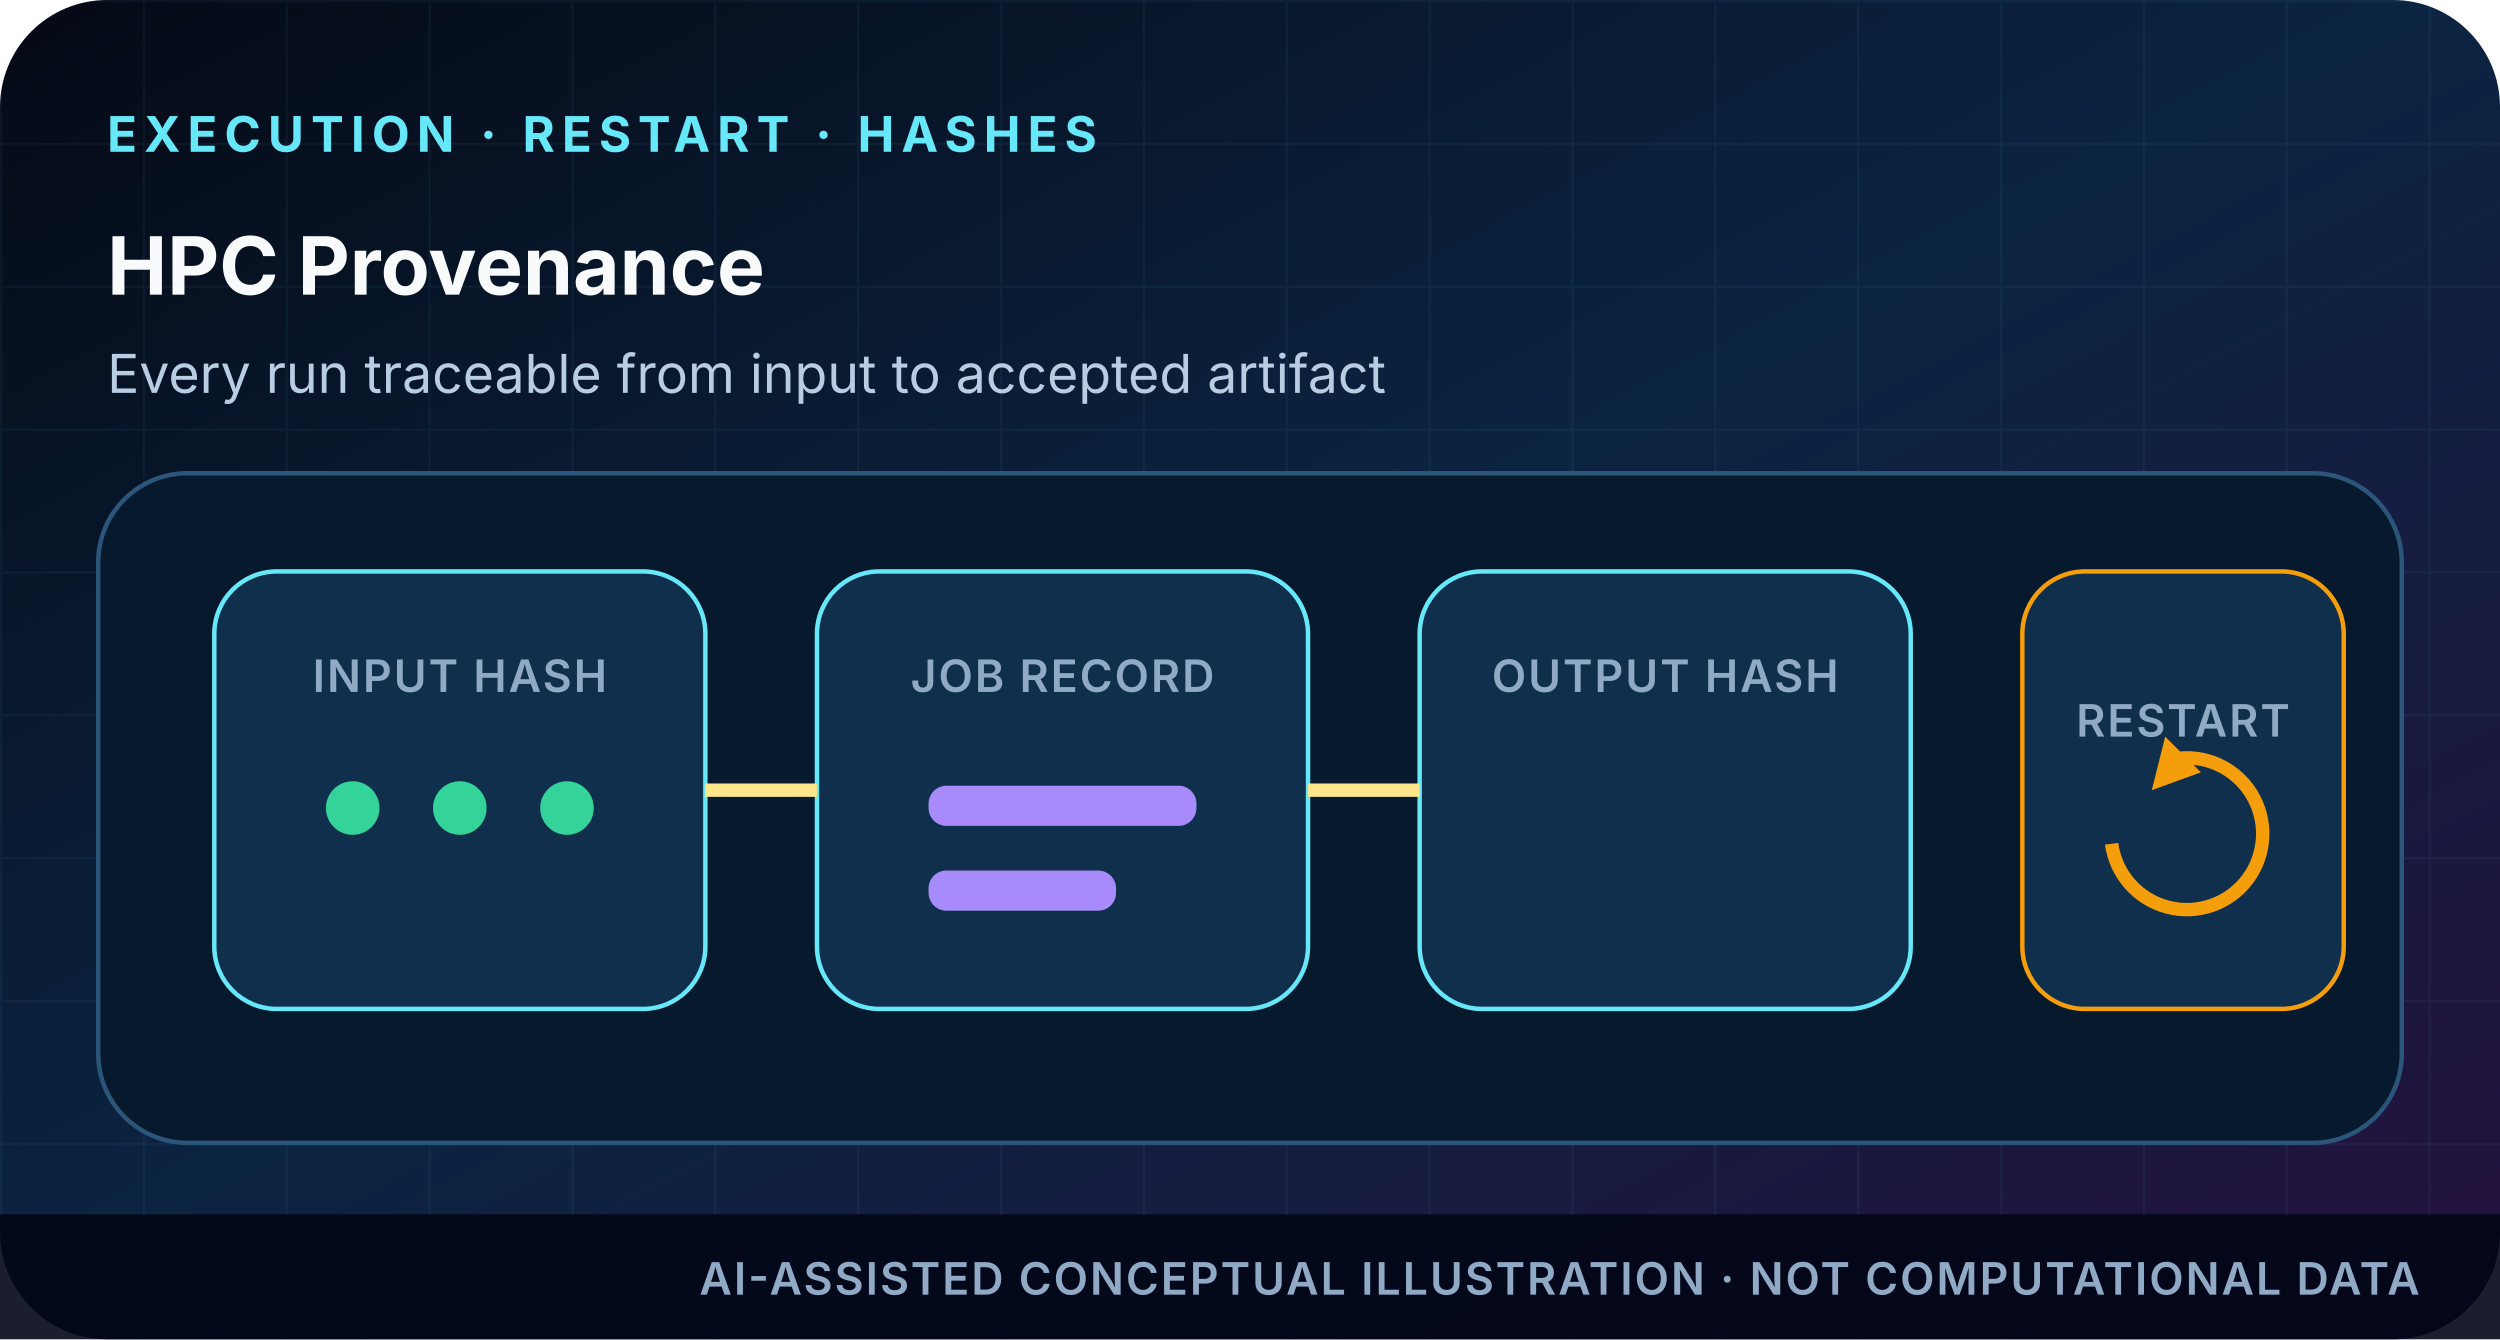
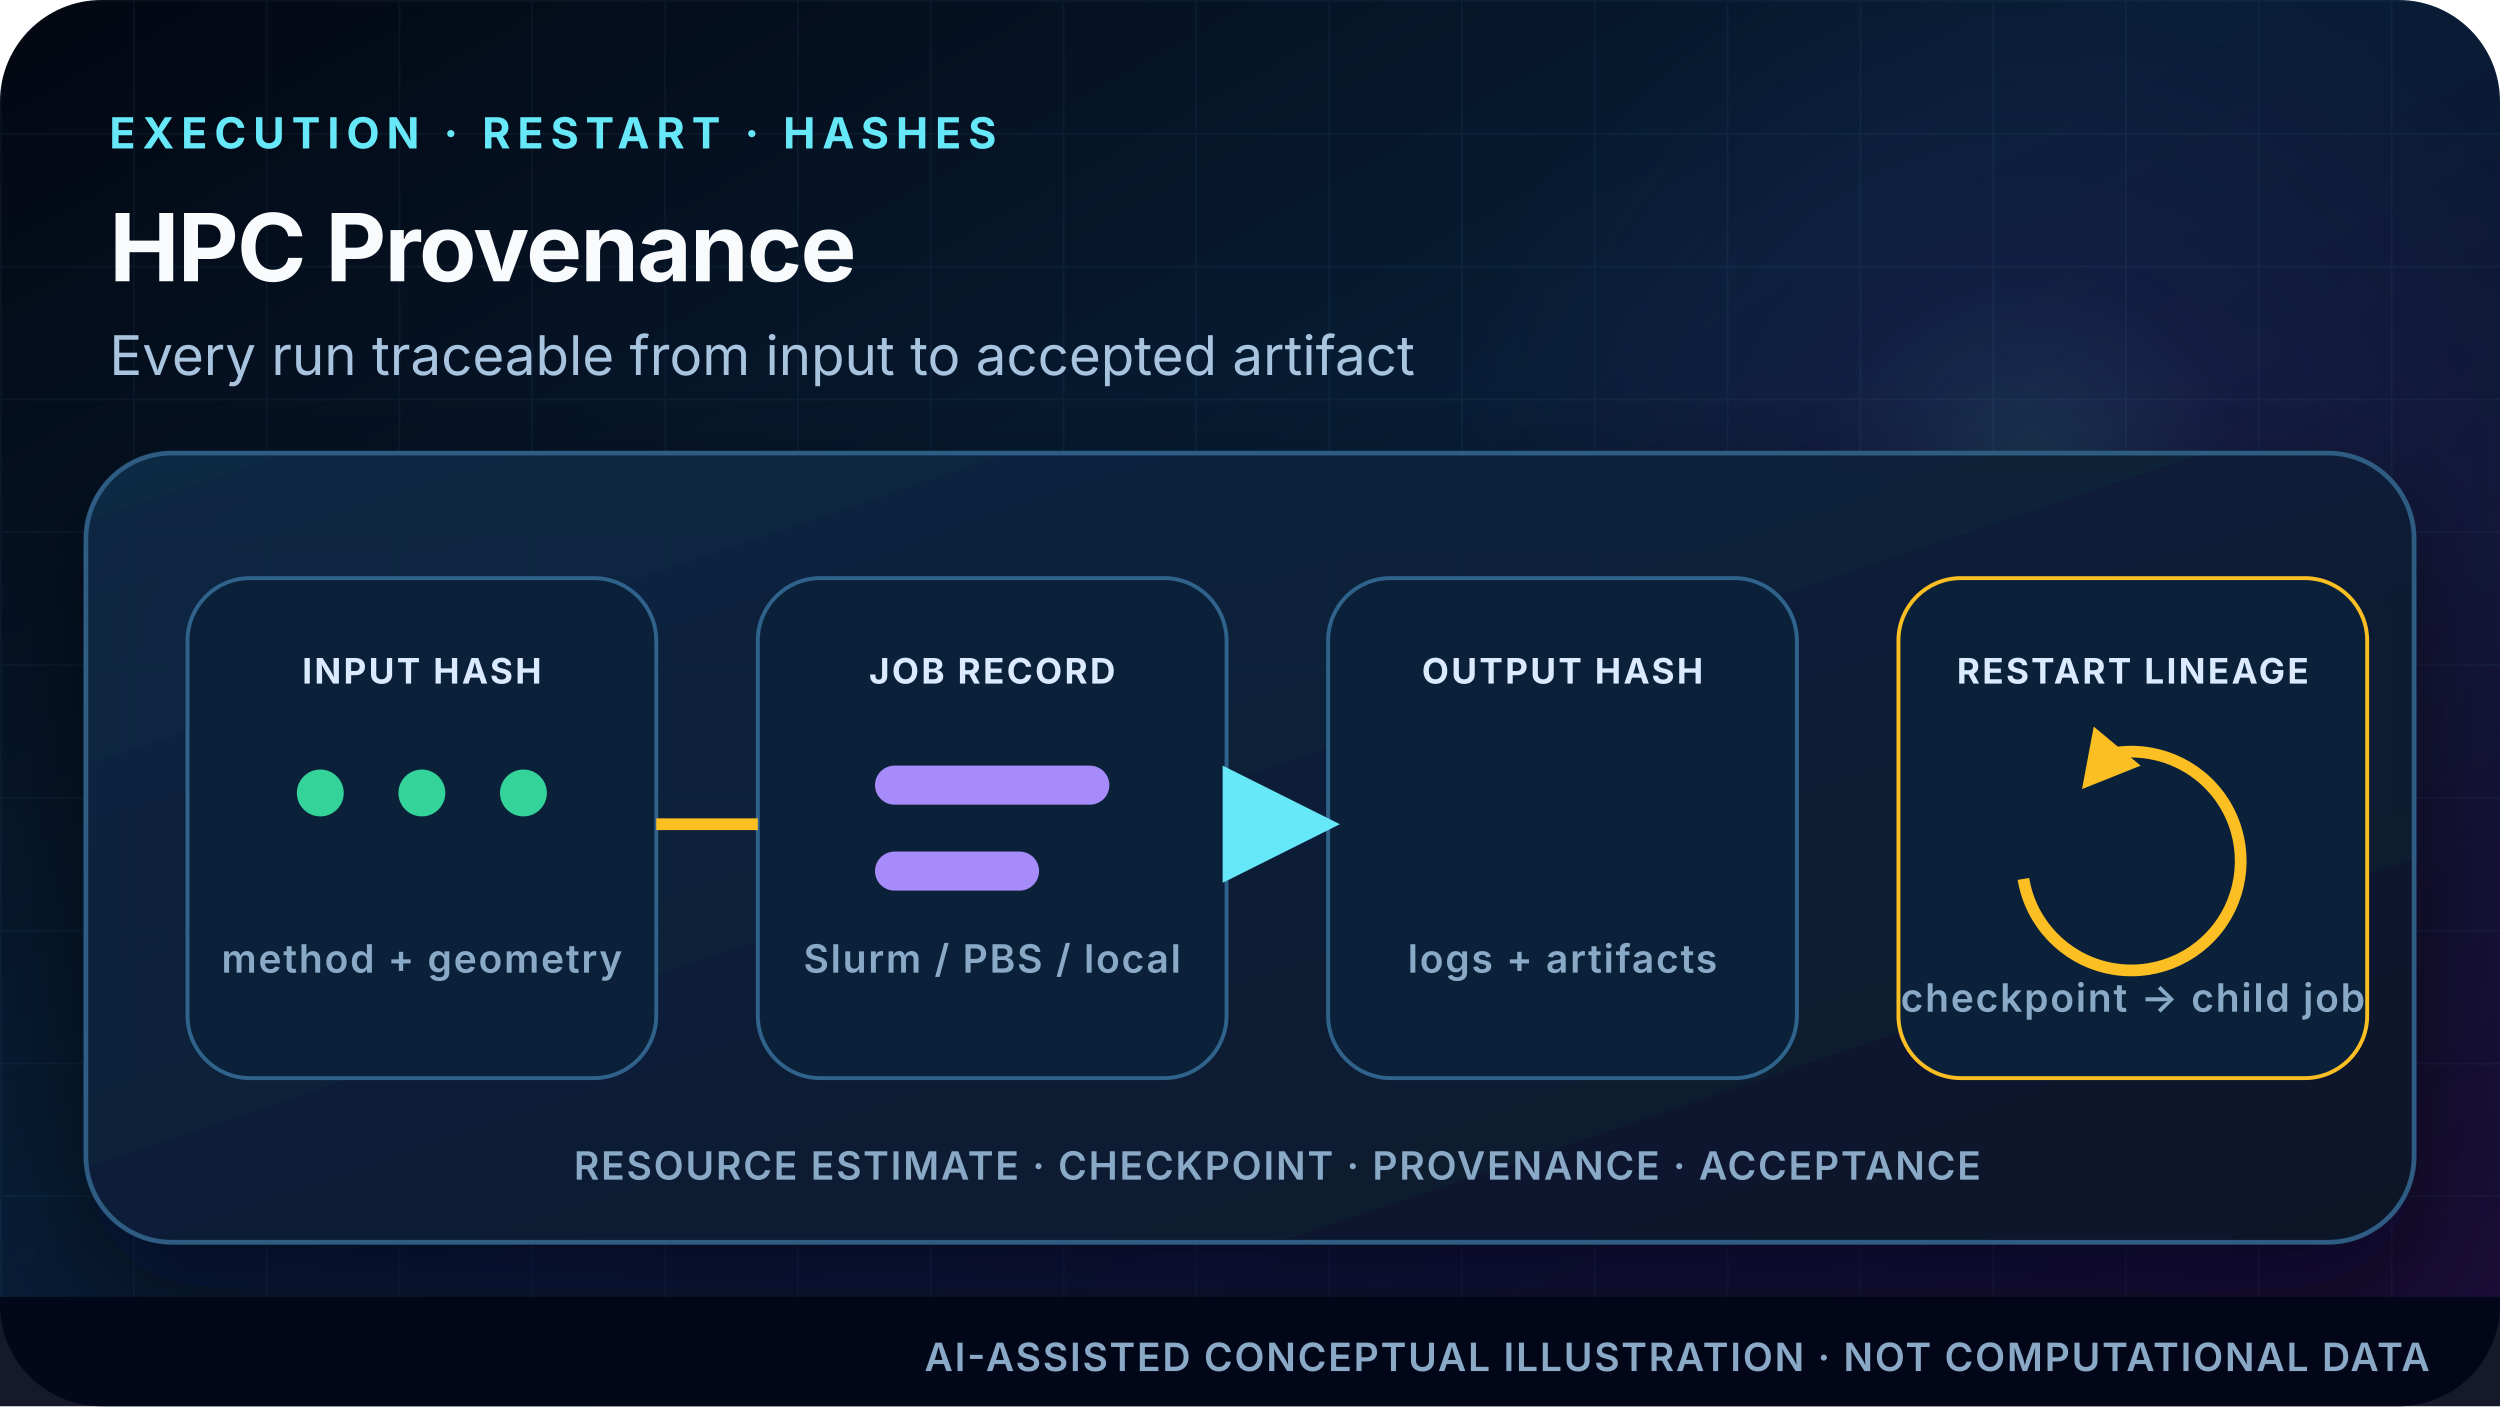
- <svg xmlns="http://www.w3.org/2000/svg" width="560" height="300" viewBox="0 0 560 300" role="img" aria-label="AI-assisted conceptual illustration; not computational data">
+ <svg xmlns="http://www.w3.org/2000/svg" width="640" height="360" viewBox="0 0 640 360" role="img" aria-label="AI-assisted conceptual illustration; not computational data">
  <defs>
    <linearGradient id="bg" x1="0" y1="0" x2="1" y2="1">
-       <stop stop-color="#050914" />
-       <stop offset=".48" stop-color="#0b2442" />
-       <stop offset="1" stop-color="#24113e" />
+       <stop stop-color="#030711" />
+       <stop offset=".44" stop-color="#071d35" />
+       <stop offset="1" stop-color="#1b0b35" />
    </linearGradient>
-     <linearGradient id="cyan" x1="0" x2="1">
-       <stop stop-color="#67e8f9" />
-       <stop offset="1" stop-color="#38bdf8" />
+     <linearGradient id="panel" x1="0" y1="0" x2="1" y2="1">
+       <stop stop-color="#0e2946" stop-opacity=".96" />
+       <stop offset="1" stop-color="#0a1427" stop-opacity=".98" />
    </linearGradient>
-     <linearGradient id="violet" x1="0" x2="1">
-       <stop stop-color="#c4b5fd" />
-       <stop offset="1" stop-color="#8b5cf6" />
+     <linearGradient id="cyan" x1="0" y1="0" x2="1" y2="1">
+       <stop stop-color="#a5f3fc" />
+       <stop offset=".48" stop-color="#22d3ee" />
+       <stop offset="1" stop-color="#0284c7" />
    </linearGradient>
-     <linearGradient id="gold" x1="0" x2="1">
-       <stop stop-color="#fde68a" />
-       <stop offset="1" stop-color="#f59e0b" />
+     <linearGradient id="violet" x1="0" y1="0" x2="1" y2="1">
+       <stop stop-color="#ddd6fe" />
+       <stop offset=".5" stop-color="#a78bfa" />
+       <stop offset="1" stop-color="#6d28d9" />
    </linearGradient>
-     <radialGradient id="orb">
-       <stop stop-color="#67e8f9" stop-opacity=".92" />
-       <stop offset=".45" stop-color="#8b5cf6" stop-opacity=".55" />
+     <linearGradient id="amber" x1="0" y1="0" x2="1" y2="1">
+       <stop stop-color="#fef3c7" />
+       <stop offset=".5" stop-color="#fbbf24" />
+       <stop offset="1" stop-color="#d97706" />
+     </linearGradient>
+     <linearGradient id="emerald" x1="0" y1="0" x2="1" y2="1">
+       <stop stop-color="#d1fae5" />
+       <stop offset=".5" stop-color="#34d399" />
+       <stop offset="1" stop-color="#059669" />
+     </linearGradient>
+     <linearGradient id="rose" x1="0" y1="0" x2="1" y2="1">
+       <stop stop-color="#ffe4e6" />
+       <stop offset=".5" stop-color="#fb7185" />
+       <stop offset="1" stop-color="#be123c" />
+     </linearGradient>
+     <radialGradient id="halo">
+       <stop stop-color="#67e8f9" stop-opacity=".7" />
+       <stop offset=".38" stop-color="#8b5cf6" stop-opacity=".28" />
      <stop offset="1" stop-color="#8b5cf6" stop-opacity="0" />
    </radialGradient>
-     <filter id="glow" x="-60%" y="-60%" width="220%" height="220%">
+     <pattern id="grid" width="34" height="34" patternUnits="userSpaceOnUse">
+       <path d="M34 0H0V34" fill="none" stroke="#7dd3fc" stroke-opacity=".045" stroke-width="1" />
+     </pattern>
+     <filter id="glow" x="-80%" y="-80%" width="260%" height="260%">
      <feGaussianBlur stdDeviation="7" result="b" />
      <feMerge>
        <feMergeNode in="b" />
        <feMergeNode in="SourceGraphic" />
      </feMerge>
    </filter>
-     <filter id="shadow" x="-30%" y="-30%" width="160%" height="160%">
-       <feDropShadow dx="0" dy="10" stdDeviation="12" flood-color="#020617" flood-opacity=".42" />
+     <filter id="soft" x="-40%" y="-40%" width="180%" height="180%">
+       <feGaussianBlur stdDeviation="18" />
    </filter>
-     <pattern id="grid" width="32" height="32" patternUnits="userSpaceOnUse">
-       <path d="M32 0H0V32" fill="none" stroke="#7dd3fc" stroke-opacity=".055" />
-     </pattern>
+     <filter id="shadow" x="-40%" y="-40%" width="180%" height="180%">
+       <feDropShadow dx="0" dy="12" stdDeviation="14" flood-color="#020617" flood-opacity=".55" />
+     </filter>
+     <marker id="arrow" markerWidth="10" markerHeight="10" refX="9" refY="5" orient="auto">
+       <path d="M0 0L10 5L0 10Z" fill="#67e8f9" />
+     </marker>
    <style>
-     .title{font:700 34px Inter,Arial,sans-serif;fill:#f8fafc;letter-spacing:-.7px}
-     .sub{font:400 15px Inter,Arial,sans-serif;fill:#a8c7e8}
-     .kicker{font:700 11px Inter,Arial,sans-serif;fill:#67e8f9;letter-spacing:1.6px}
-     .h{font:700 18px Inter,Arial,sans-serif;fill:#f8fafc}
-     .b{font:400 12px Inter,Arial,sans-serif;fill:#b8cce2}
-     .tiny{font:600 10px Inter,Arial,sans-serif;fill:#90aac5;letter-spacing:.45px}
-     .pill{fill:#0b1f36;stroke:#2f5d85;stroke-width:1}
-   </style>
+ .t{font-family:Inter,Segoe UI,Arial,sans-serif}.k{font-family:Inter,Segoe UI,Arial,sans-serif;font-weight:700;font-size:11px;fill:#67e8f9;letter-spacing:1.8px}.h1{font-family:Inter,Segoe UI,Arial,sans-serif;font-weight:700;font-size:42px;fill:#f8fafc;letter-spacing:-1px}.h2{font-family:Inter,Segoe UI,Arial,sans-serif;font-weight:700;font-size:24px;fill:#f8fafc;letter-spacing:-.4px}.s{font-family:Inter,Segoe UI,Arial,sans-serif;font-weight:400;font-size:14px;fill:#a9c4df}.b{font-family:Inter,Segoe UI,Arial,sans-serif;font-weight:500;font-size:12px;fill:#c7d9eb}.m{font-family:Inter,Segoe UI,Arial,sans-serif;font-weight:600;font-size:10px;fill:#89a9c7;letter-spacing:.45px}.n{font-family:Inter,Segoe UI,Arial,sans-serif;font-weight:700;font-size:9px;fill:#dbeafe;letter-spacing:.6px}.glass{fill:url(#panel);stroke:#2d5b82;stroke-width:1.2}.chip{fill:#0a2139;stroke:#2f638c;stroke-width:1}.hair{stroke:#4e789a;stroke-width:1}.axis{stroke:#3d607f;stroke-width:1}.dim{fill:#7e9bb8}.white{fill:#f8fafc}
+ </style>
  </defs>
-   <rect width="560" height="300" rx="24" fill="url(#bg)" />
-   <rect width="560" height="300" rx="24" fill="url(#grid)" />
-   <text x="24" y="34" class="kicker">EXECUTION · RESTART · HASHES</text>
-   <text x="24" y="66" class="h" font-size="23">HPC Provenance</text>
-   <text x="24" y="88" class="b">Every run traceable from input to accepted artifact</text>
-   <rect x="22" y="106" width="516" height="150" rx="20" fill="#07192d" stroke="#2c557a" />
-   <g transform="translate(48 128)">
-     <g fill="#102f4c" stroke="#67e8f9">
-       <rect x="0" y="0" width="110" height="98" rx="14" />
-       <rect x="135" y="0" width="110" height="98" rx="14" />
-       <rect x="270" y="0" width="110" height="98" rx="14" />
+   <rect width="640" height="360" rx="26" fill="url(#bg)" />
+   <rect width="640" height="360" rx="26" fill="url(#grid)" />
+   <circle cx="520" cy="125" r="150" fill="url(#halo)" opacity=".22" />
+   <text x="28" y="38" class="k">EXECUTION · RESTART · HASHES</text>
+   <text x="28" y="72" class="h2" font-size="27">HPC Provenance</text>
+   <text x="28" y="96" class="s">Every run traceable from input to accepted artifact</text>
+   <rect x="22" y="116" width="596" height="202" rx="22" class="glass" filter="url(#shadow)" />
+   <g transform="translate(48 148)">
+     <g fill="#0a2139" stroke="#2f638c">
+       <rect x="0" y="0" width="120" height="128" rx="16" />
+       <rect x="146" y="0" width="120" height="128" rx="16" />
+       <rect x="292" y="0" width="120" height="128" rx="16" />
    </g>
-     <g class="tiny">
-       <text x="55" y="27" text-anchor="middle">INPUT HASH</text>
-       <text x="190" y="27" text-anchor="middle">JOB RECORD</text>
-       <text x="325" y="27" text-anchor="middle">OUTPUT HASH</text>
+     <g class="n" text-anchor="middle">
+       <text x="60" y="27">INPUT HASH</text>
+       <text x="206" y="27">JOB RECORD</text>
+       <text x="352" y="27">OUTPUT HASH</text>
    </g>
    <g fill="#34d399">
-       <circle cx="31" cy="53" r="6" />
-       <circle cx="55" cy="53" r="6" />
-       <circle cx="79" cy="53" r="6" />
+       <circle cx="34" cy="55" r="6" />
+       <circle cx="60" cy="55" r="6" />
+       <circle cx="86" cy="55" r="6" />
    </g>
    <g fill="#a78bfa">
-       <rect x="160" y="48" width="60" height="9" rx="4" />
-       <rect x="160" y="67" width="42" height="9" rx="4" />
+       <rect x="176" y="48" width="60" height="10" rx="5" />
+       <rect x="176" y="70" width="42" height="10" rx="5" />
    </g>
-     <path d="M110 49H135M245 49H270" stroke="#fde68a" stroke-width="3" />
-     <rect x="405" y="0" width="72" height="98" rx="14" fill="#102f4c" stroke="#f59e0b" />
-     <text x="441" y="37" text-anchor="middle" class="tiny">RESTART</text>
-     <path d="M425 61a17 17 0 1 0 14-19" fill="none" stroke="#f59e0b" stroke-width="3" />
-     <path d="M437 37l8 8-11 4" fill="#f59e0b" />
+     <path d="M120 63H146M266 63H292" stroke="#fbbf24" stroke-width="3" marker-end="url(#arrow)" />
+     <g class="m" text-anchor="middle">
+       <text x="60" y="101">method + geometry</text>
+       <text x="206" y="101">Slurm / PBS / local</text>
+       <text x="352" y="101">logs + artifacts</text>
+     </g>
+     <rect x="438" y="0" width="120" height="128" rx="16" fill="#0a2139" stroke="#fbbf24" />
+     <text x="498" y="27" text-anchor="middle" class="n">RESTART LINEAGE</text>
+     <path d="M470 77a28 28 0 1 0 22-32" fill="none" stroke="#fbbf24" stroke-width="3" />
+     <path d="M488 38l12 10-15 6" fill="#fbbf24" />
+     <text x="498" y="111" text-anchor="middle" class="m">checkpoint → child job</text>
+     <text x="279" y="154" text-anchor="middle" class="m">RESOURCE ESTIMATE · CHECKPOINT · PROVENANCE · ACCEPTANCE</text>
  </g>
-   <rect x="0" y="272" width="560" height="28" fill="#020617" fill-opacity=".9" />
-   <text x="542" y="290" text-anchor="end" class="tiny" fill="#7dd3fc">AI-ASSISTED CONCEPTUAL ILLUSTRATION · NOT COMPUTATIONAL DATA</text>
+   <rect x="0" y="332" width="640" height="28" fill="#020617" fill-opacity=".92" />
+   <text x="622" y="351" text-anchor="end" class="m" fill="#7dd3fc">AI-ASSISTED CONCEPTUAL ILLUSTRATION · NOT COMPUTATIONAL DATA</text>
</svg>
